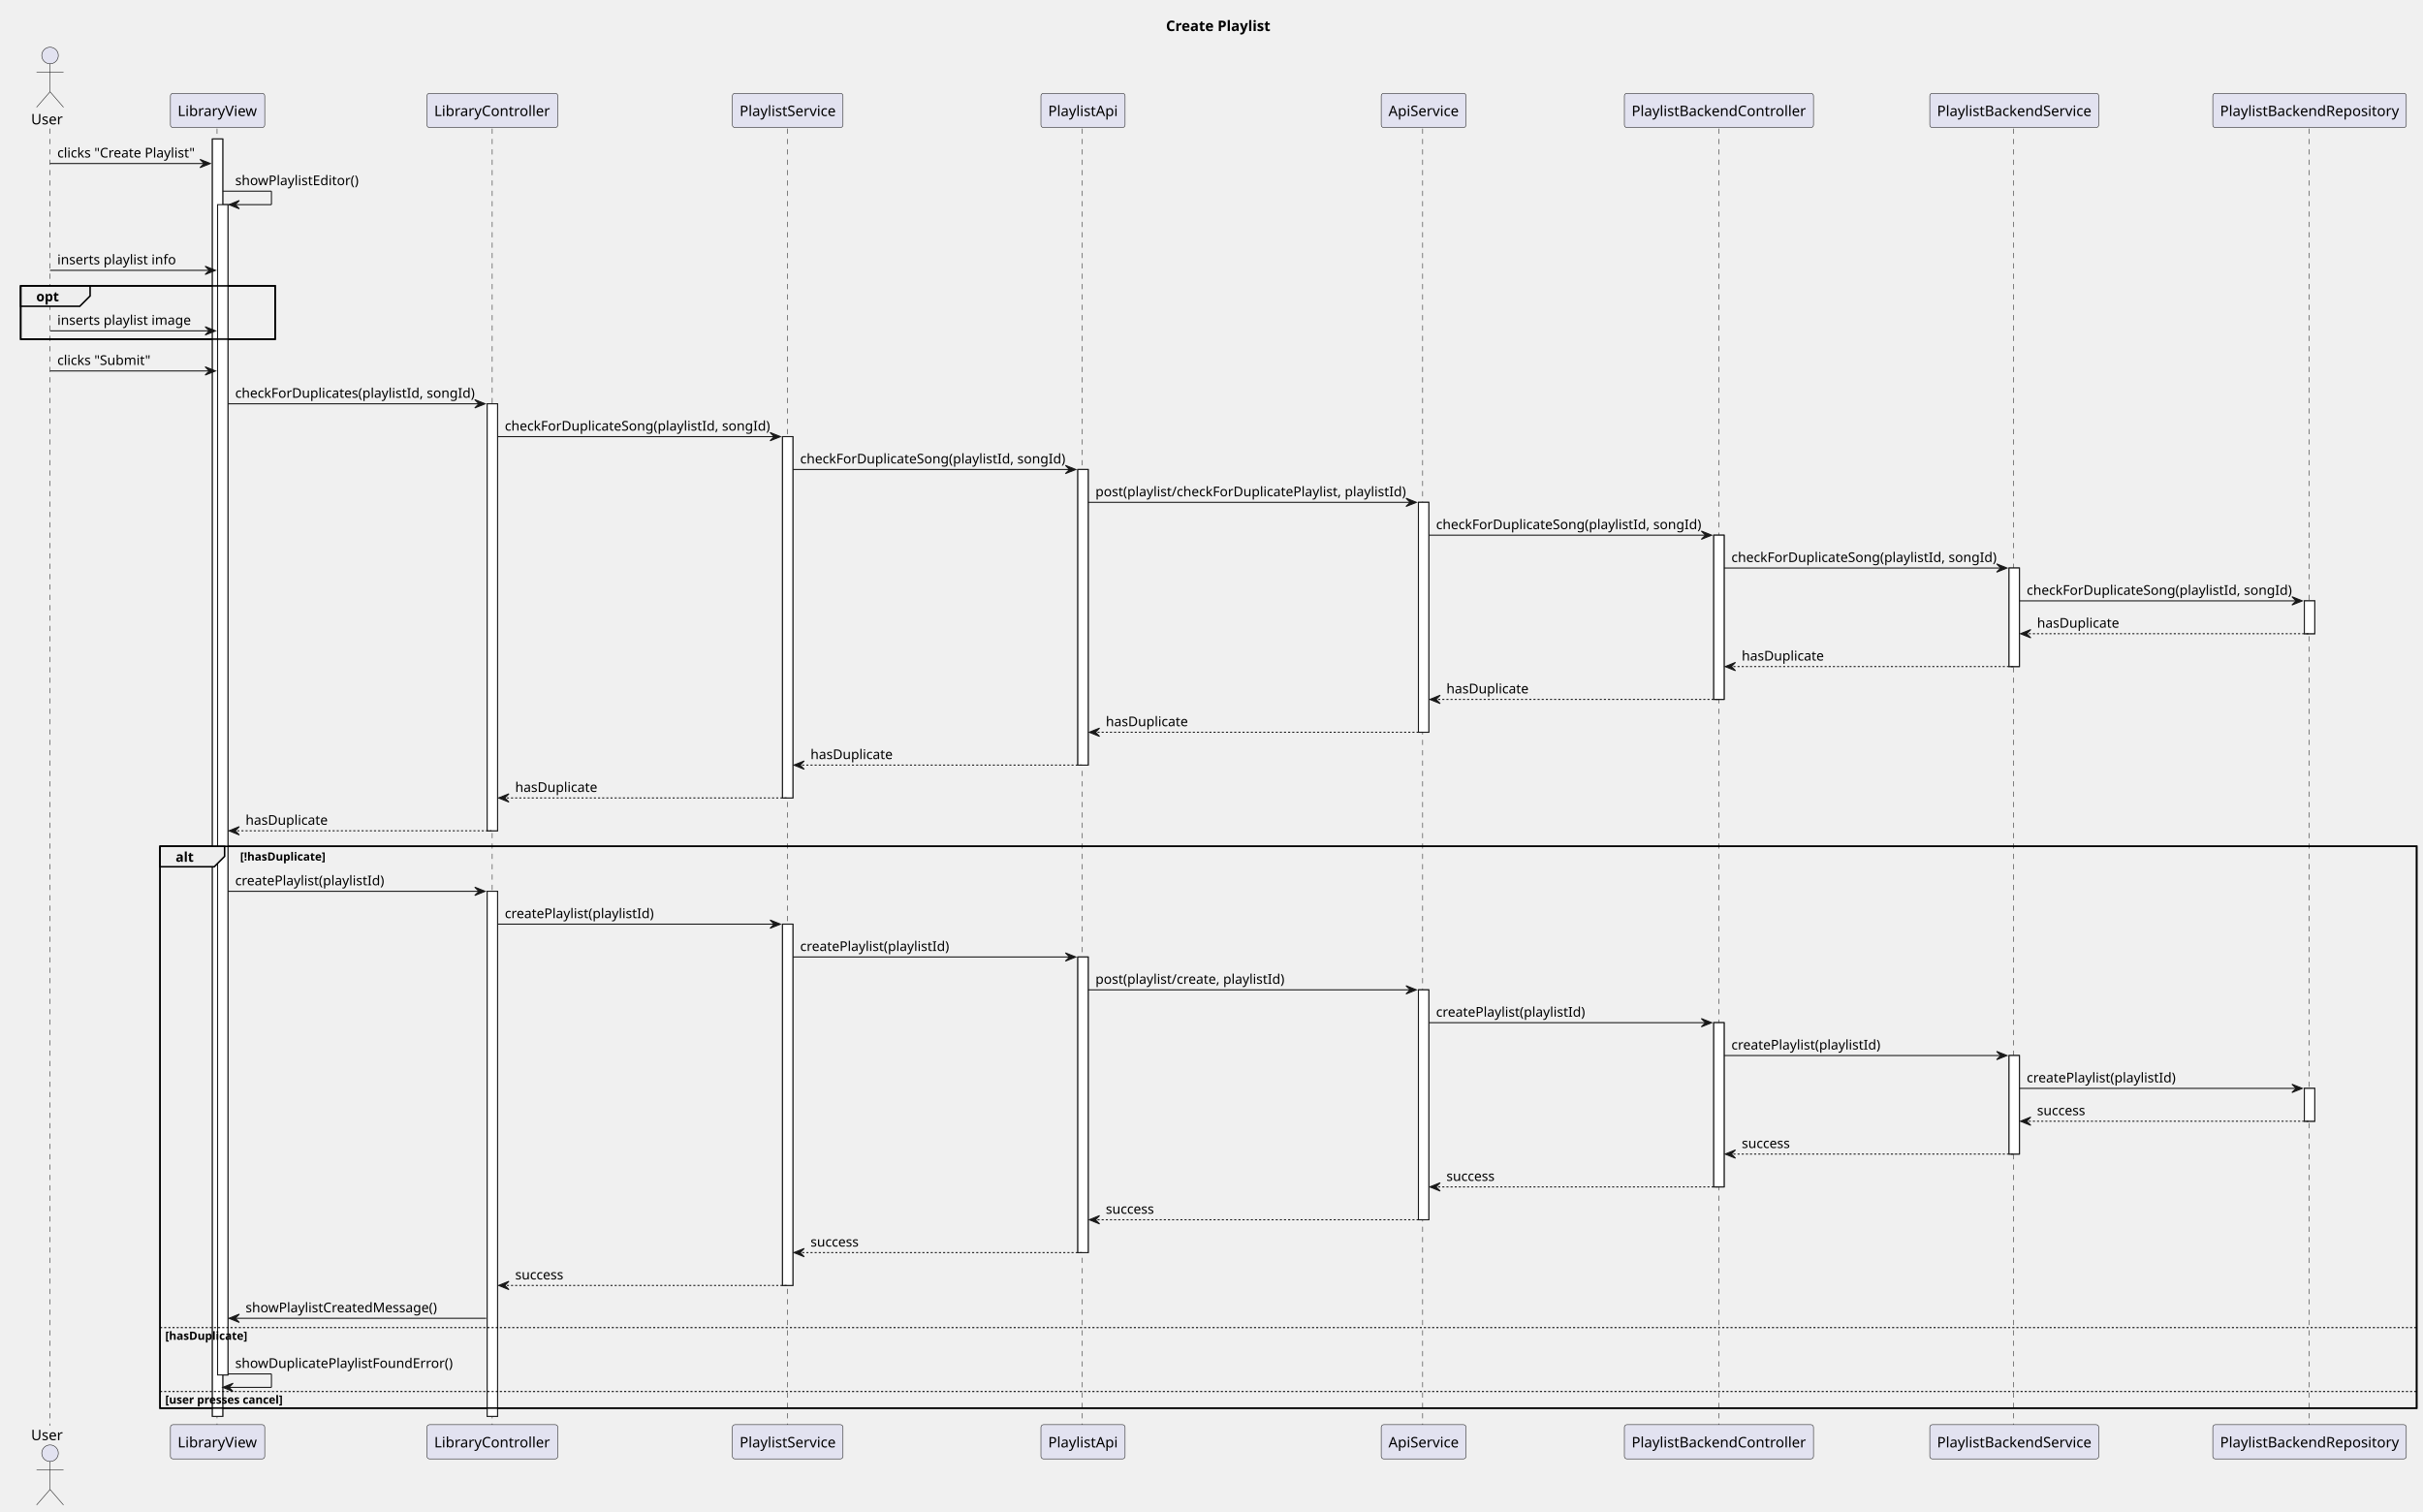
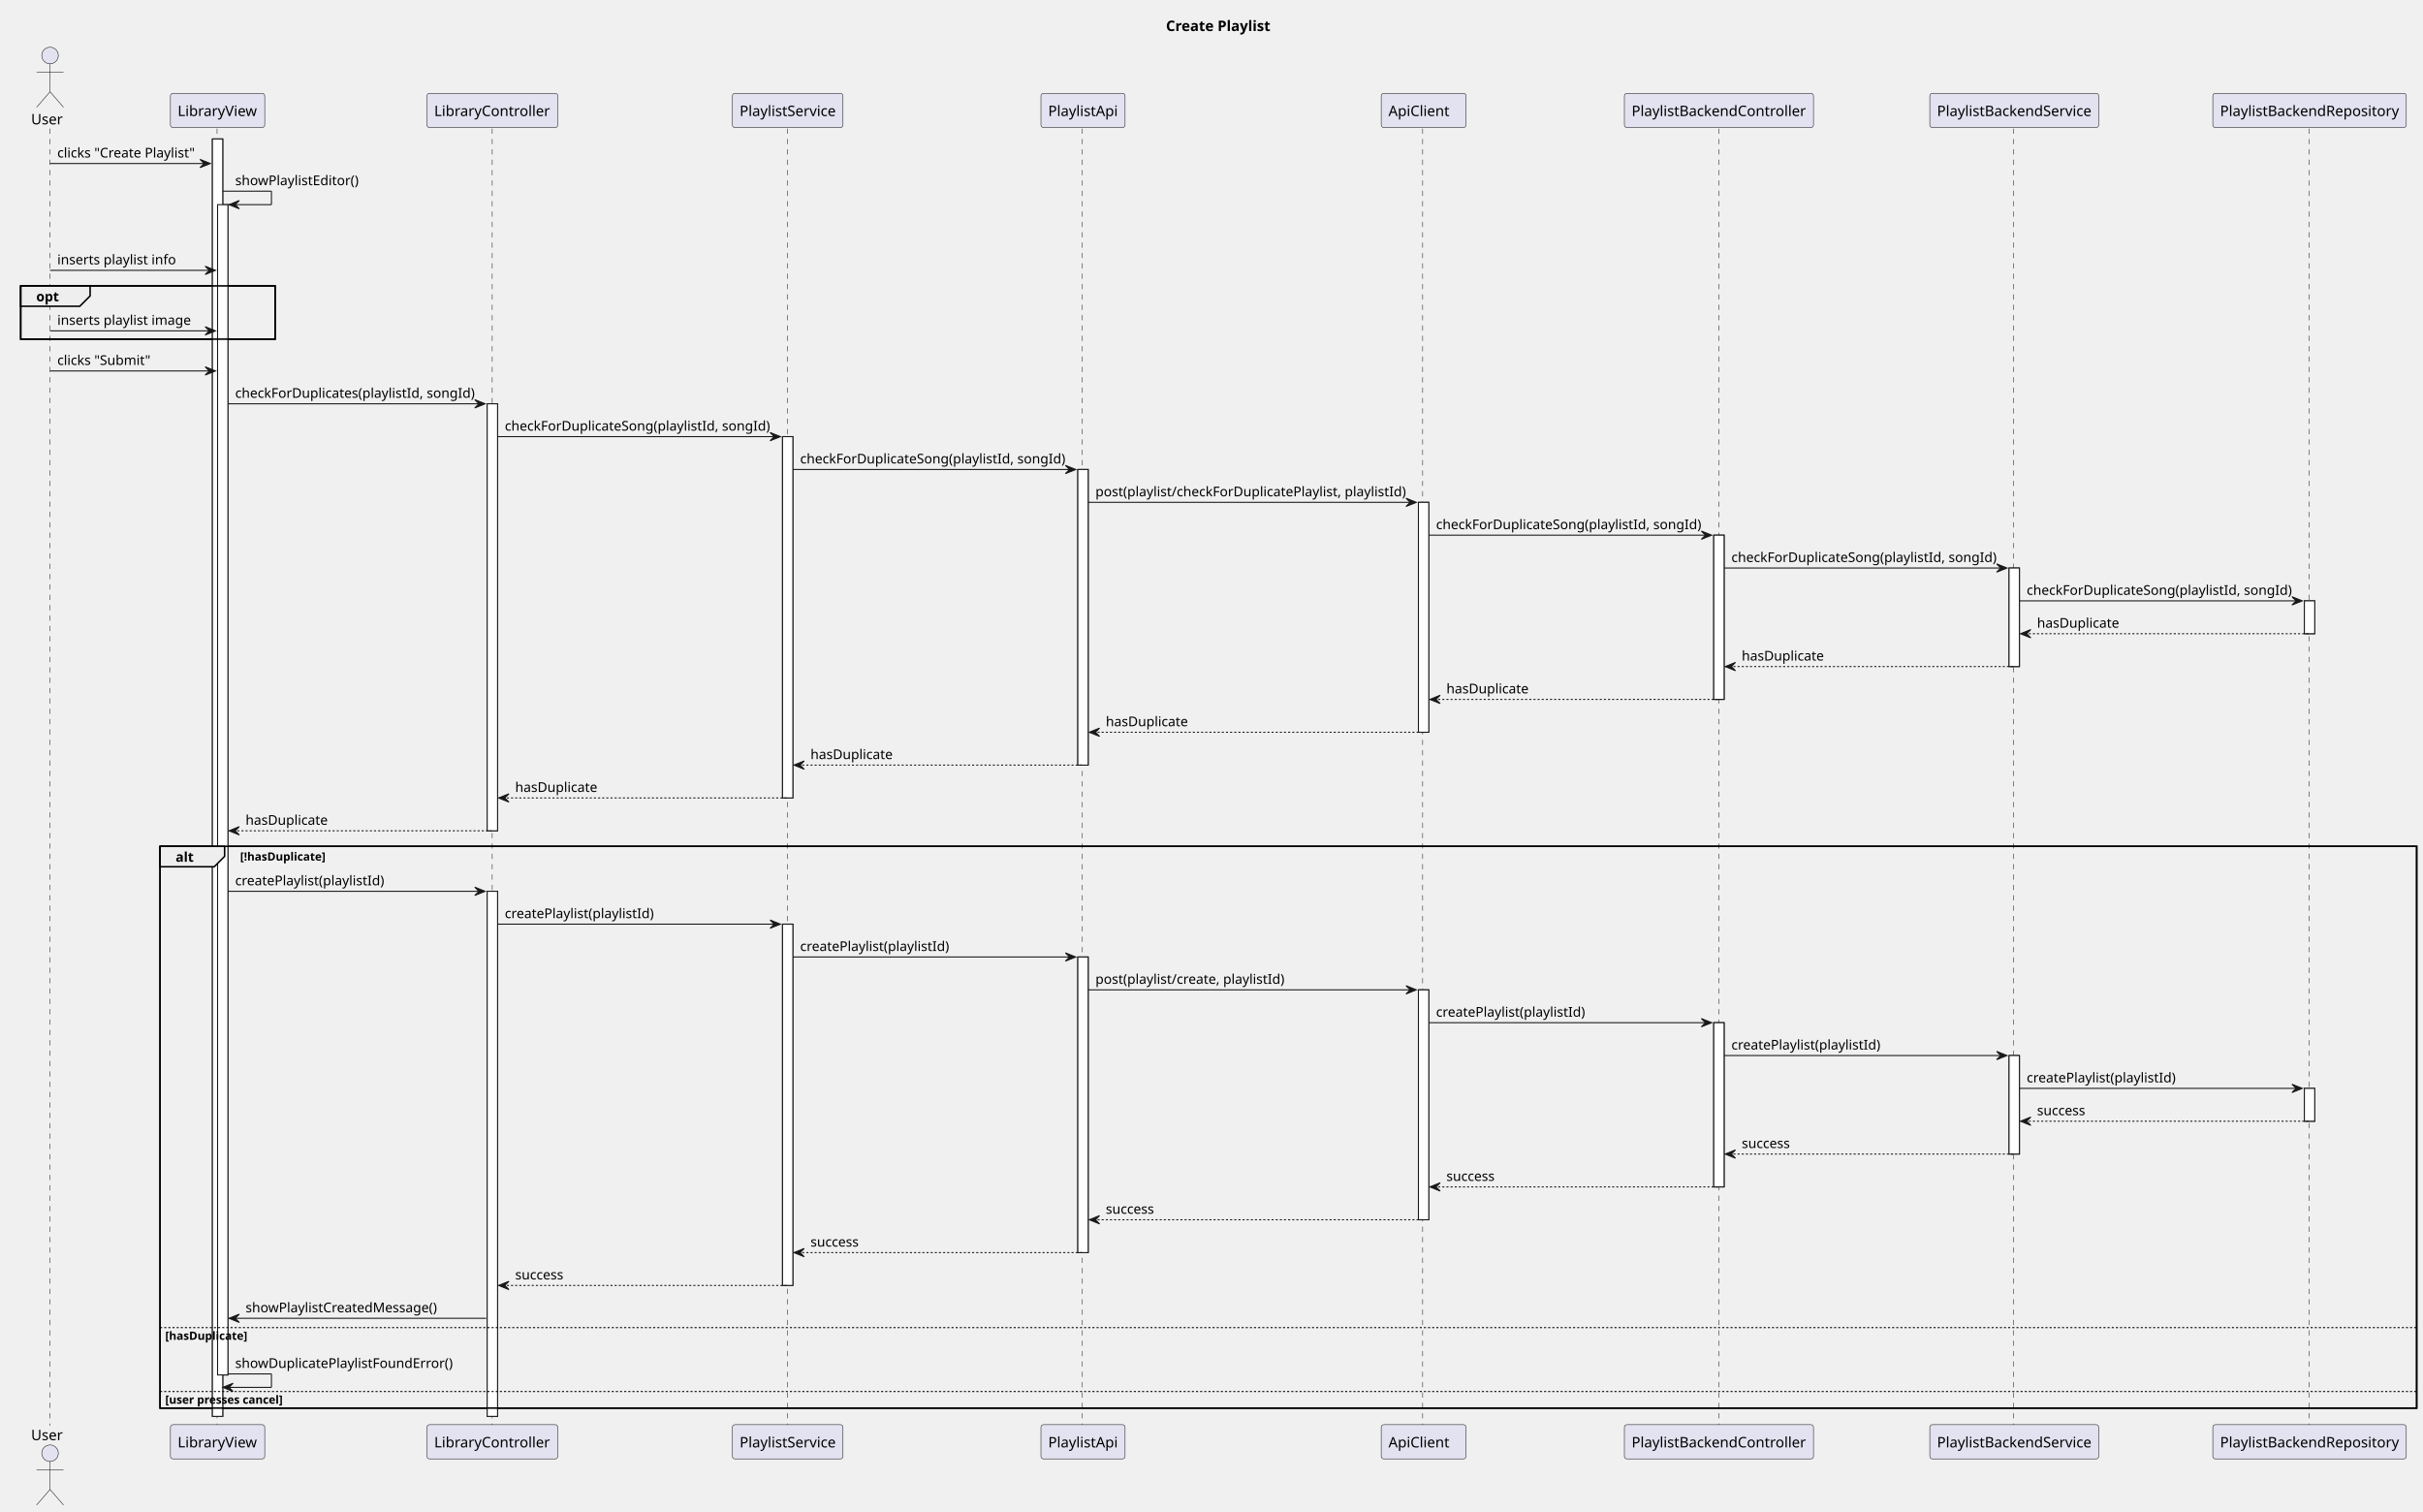
<svg xmlns="http://www.w3.org/2000/svg" contentStyleType="text/css" data-diagram-type="SEQUENCE" height="1459px" preserveAspectRatio="none" style="width:2339px;height:1459px;background:#FFFFFF;" version="1.1" viewBox="0 0 2339 1459" width="2339px" zoomAndPan="magnify">
  <defs />
  <g>
    <text fill="#000000" font-family="sans-serif" font-size="14" font-weight="bold" lengthAdjust="spacing" textLength="100.772" x="1125.561" y="29.966">Create Playlist</text>
    <g>
      <rect fill="#FFFFFF" height="1233.086" style="stroke:#181818;stroke-width:1;" width="10" x="205.039" y="134.136" />
    </g>
    <g>
      <rect fill="#FFFFFF" height="1129.693" style="stroke:#181818;stroke-width:1;" width="10" x="210.039" y="197.548" />
    </g>
    <g>
      <rect fill="#FFFFFF" height="412.178" style="stroke:#181818;stroke-width:1;" width="10" x="470.309" y="389.784" />
    </g>
    <g>
      <rect fill="#FFFFFF" height="506.848" style="stroke:#181818;stroke-width:1;" width="10" x="470.309" y="860.374" />
    </g>
    <g>
      <rect fill="#FFFFFF" height="348.766" style="stroke:#181818;stroke-width:1;" width="10" x="755.384" y="421.49" />
    </g>
    <g>
      <rect fill="#FFFFFF" height="348.766" style="stroke:#181818;stroke-width:1;" width="10" x="755.384" y="892.08" />
    </g>
    <g>
      <rect fill="#FFFFFF" height="285.354" style="stroke:#181818;stroke-width:1;" width="10" x="1040.458" y="453.196" />
    </g>
    <g>
      <rect fill="#FFFFFF" height="285.354" style="stroke:#181818;stroke-width:1;" width="10" x="1040.458" y="923.786" />
    </g>
    <g>
      <rect fill="#FFFFFF" height="221.942" style="stroke:#181818;stroke-width:1;" width="10" x="1369.264" y="484.902" />
    </g>
    <g>
      <rect fill="#FFFFFF" height="221.942" style="stroke:#181818;stroke-width:1;" width="10" x="1369.264" y="955.492" />
    </g>
    <g>
      <rect fill="#FFFFFF" height="158.53" style="stroke:#181818;stroke-width:1;" width="10" x="1654.338" y="516.608" />
    </g>
    <g>
      <rect fill="#FFFFFF" height="158.53" style="stroke:#181818;stroke-width:1;" width="10" x="1654.338" y="987.198" />
    </g>
    <g>
      <rect fill="#FFFFFF" height="95.118" style="stroke:#181818;stroke-width:1;" width="10" x="1939.412" y="548.314" />
    </g>
    <g>
      <rect fill="#FFFFFF" height="95.118" style="stroke:#181818;stroke-width:1;" width="10" x="1939.412" y="1018.904" />
    </g>
    <g>
      <rect fill="#FFFFFF" height="31.706" style="stroke:#181818;stroke-width:1;" width="10" x="2224.487" y="580.02" />
    </g>
    <g>
      <rect fill="#FFFFFF" height="31.706" style="stroke:#181818;stroke-width:1;" width="10" x="2224.487" y="1050.61" />
    </g>
    <rect fill="none" height="51.412" style="stroke:#000000;stroke-width:1.5;" width="245.553" x="20" y="275.96" />
    <rect fill="none" height="542.26" style="stroke:#000000;stroke-width:1.5;" width="2178.369" x="154.525" y="816.962" />
    <g class="participant-lifeline" data-entity-uid="part1" data-qualified-name="User" id="part1-lifeline">
      <g>
        <rect fill="#000000" fill-opacity="0" height="1252.086" width="8" x="44.309" y="124.136" />
        <line style="stroke:#181818;stroke-width:0.5;stroke-dasharray:5,5;" x1="48" x2="48" y1="124.136" y2="1376.222" />
      </g>
    </g>
    <g class="participant-lifeline" data-entity-uid="part2" data-qualified-name="LibraryView" id="part2-lifeline">
      <g>
        <rect fill="#000000" fill-opacity="0" height="1252.086" width="8" x="206.039" y="124.136" />
        <line style="stroke:#181818;stroke-width:0.5;stroke-dasharray:5,5;" x1="209.525" x2="209.525" y1="124.136" y2="1376.222" />
      </g>
    </g>
    <g class="participant-lifeline" data-entity-uid="part3" data-qualified-name="LibraryController" id="part3-lifeline">
      <g>
        <rect fill="#000000" fill-opacity="0" height="1252.086" width="8" x="471.309" y="124.136" />
        <line style="stroke:#181818;stroke-width:0.5;stroke-dasharray:5,5;" x1="475.163" x2="475.163" y1="124.136" y2="1376.222" />
      </g>
    </g>
    <g class="participant-lifeline" data-entity-uid="part4" data-qualified-name="PlaylistService" id="part4-lifeline">
      <g>
        <rect fill="#000000" fill-opacity="0" height="1252.086" width="8" x="756.384" y="124.136" />
        <line style="stroke:#181818;stroke-width:0.5;stroke-dasharray:5,5;" x1="760.002" x2="760.002" y1="124.136" y2="1376.222" />
      </g>
    </g>
    <g class="participant-lifeline" data-entity-uid="part5" data-qualified-name="PlaylistApi" id="part5-lifeline">
      <g>
        <rect fill="#000000" fill-opacity="0" height="1252.086" width="8" x="1041.458" y="124.136" />
        <line style="stroke:#181818;stroke-width:0.5;stroke-dasharray:5,5;" x1="1044.844" x2="1044.844" y1="124.136" y2="1376.222" />
      </g>
    </g>
-     <g class="participant-lifeline" data-entity-uid="part6" data-qualified-name="ApiService" id="part6-lifeline">
+     <g class="participant-lifeline" data-entity-uid="part6" data-qualified-name="ApiClient" id="part6-lifeline">
      <g>
        <rect fill="#000000" fill-opacity="0" height="1252.086" width="8" x="1370.264" y="124.136" />
        <line style="stroke:#181818;stroke-width:0.5;stroke-dasharray:5,5;" x1="1373.328" x2="1373.328" y1="124.136" y2="1376.222" />
      </g>
    </g>
    <g class="participant-lifeline" data-entity-uid="part7" data-qualified-name="PlaylistBackendController" id="part7-lifeline">
      <g>
        <rect fill="#000000" fill-opacity="0" height="1252.086" width="8" x="1655.338" y="124.136" />
        <line style="stroke:#181818;stroke-width:0.5;stroke-dasharray:5,5;" x1="1659.065" x2="1659.065" y1="124.136" y2="1376.222" />
      </g>
    </g>
    <g class="participant-lifeline" data-entity-uid="part8" data-qualified-name="PlaylistBackendService" id="part8-lifeline">
      <g>
        <rect fill="#000000" fill-opacity="0" height="1252.086" width="8" x="1940.412" y="124.136" />
        <line style="stroke:#181818;stroke-width:0.5;stroke-dasharray:5,5;" x1="1943.877" x2="1943.877" y1="124.136" y2="1376.222" />
      </g>
    </g>
    <g class="participant-lifeline" data-entity-uid="part9" data-qualified-name="PlaylistBackendRepository" id="part9-lifeline">
      <g>
        <rect fill="#000000" fill-opacity="0" height="1252.086" width="8" x="2225.487" y="124.136" />
        <line style="stroke:#181818;stroke-width:0.5;stroke-dasharray:5,5;" x1="2229.079" x2="2229.079" y1="124.136" y2="1376.222" />
      </g>
    </g>
    <g class="participant participant-head" data-entity-uid="part1" data-qualified-name="User" id="part1-head">
      <text fill="#000000" font-family="sans-serif" font-size="14" lengthAdjust="spacing" textLength="30.618" x="30" y="120.034">User</text>
      <ellipse cx="48.309" cy="53.568" fill="#E2E2F0" rx="8" ry="8" style="stroke:#181818;stroke-width:0.5;" />
      <path d="M48.309,61.568 L48.309,88.568 M35.309,69.568 L61.309,69.568 M48.309,88.568 L35.309,103.568 M48.309,88.568 L61.309,103.568" fill="none" style="stroke:#181818;stroke-width:0.5;" />
    </g>
    <g class="participant participant-tail" data-entity-uid="part1" data-qualified-name="User" id="part1-tail">
      <text fill="#000000" font-family="sans-serif" font-size="14" lengthAdjust="spacing" textLength="30.618" x="30" y="1390.188">User</text>
      <ellipse cx="48.309" cy="1402.79" fill="#E2E2F0" rx="8" ry="8" style="stroke:#181818;stroke-width:0.5;" />
      <path d="M48.309,1410.79 L48.309,1437.79 M35.309,1418.79 L61.309,1418.79 M48.309,1437.79 L35.309,1452.79 M48.309,1437.79 L61.309,1452.79" fill="none" style="stroke:#181818;stroke-width:0.5;" />
    </g>
    <g class="participant participant-head" data-entity-uid="part2" data-qualified-name="LibraryView" id="part2-head">
      <rect fill="#E2E2F0" height="33.068" rx="2.5" ry="2.5" style="stroke:#181818;stroke-width:0.5;" width="91.028" x="164.525" y="90.068" />
      <text fill="#000000" font-family="sans-serif" font-size="14" lengthAdjust="spacing" textLength="77.028" x="171.525" y="112.034">LibraryView</text>
    </g>
    <g class="participant participant-tail" data-entity-uid="part2" data-qualified-name="LibraryView" id="part2-tail">
      <rect fill="#E2E2F0" height="33.068" rx="2.5" ry="2.5" style="stroke:#181818;stroke-width:0.5;" width="91.028" x="164.525" y="1375.222" />
      <text fill="#000000" font-family="sans-serif" font-size="14" lengthAdjust="spacing" textLength="77.028" x="171.525" y="1397.188">LibraryView</text>
    </g>
    <g class="participant participant-head" data-entity-uid="part3" data-qualified-name="LibraryController" id="part3-head">
      <rect fill="#E2E2F0" height="33.068" rx="2.5" ry="2.5" style="stroke:#181818;stroke-width:0.5;" width="126.294" x="412.163" y="90.068" />
      <text fill="#000000" font-family="sans-serif" font-size="14" lengthAdjust="spacing" textLength="112.294" x="419.163" y="112.034">LibraryController</text>
    </g>
    <g class="participant participant-tail" data-entity-uid="part3" data-qualified-name="LibraryController" id="part3-tail">
      <rect fill="#E2E2F0" height="33.068" rx="2.5" ry="2.5" style="stroke:#181818;stroke-width:0.5;" width="126.294" x="412.163" y="1375.222" />
      <text fill="#000000" font-family="sans-serif" font-size="14" lengthAdjust="spacing" textLength="112.294" x="419.163" y="1397.188">LibraryController</text>
    </g>
    <g class="participant participant-head" data-entity-uid="part4" data-qualified-name="PlaylistService" id="part4-head">
      <rect fill="#E2E2F0" height="33.068" rx="2.5" ry="2.5" style="stroke:#181818;stroke-width:0.5;" width="106.764" x="707.002" y="90.068" />
      <text fill="#000000" font-family="sans-serif" font-size="14" lengthAdjust="spacing" textLength="92.764" x="714.002" y="112.034">PlaylistService</text>
    </g>
    <g class="participant participant-tail" data-entity-uid="part4" data-qualified-name="PlaylistService" id="part4-tail">
      <rect fill="#E2E2F0" height="33.068" rx="2.5" ry="2.5" style="stroke:#181818;stroke-width:0.5;" width="106.764" x="707.002" y="1375.222" />
      <text fill="#000000" font-family="sans-serif" font-size="14" lengthAdjust="spacing" textLength="92.764" x="714.002" y="1397.188">PlaylistService</text>
    </g>
    <g class="participant participant-head" data-entity-uid="part5" data-qualified-name="PlaylistApi" id="part5-head">
      <rect fill="#E2E2F0" height="33.068" rx="2.5" ry="2.5" style="stroke:#181818;stroke-width:0.5;" width="81.228" x="1004.844" y="90.068" />
      <text fill="#000000" font-family="sans-serif" font-size="14" lengthAdjust="spacing" textLength="67.228" x="1011.844" y="112.034">PlaylistApi</text>
    </g>
    <g class="participant participant-tail" data-entity-uid="part5" data-qualified-name="PlaylistApi" id="part5-tail">
      <rect fill="#E2E2F0" height="33.068" rx="2.5" ry="2.5" style="stroke:#181818;stroke-width:0.5;" width="81.228" x="1004.844" y="1375.222" />
      <text fill="#000000" font-family="sans-serif" font-size="14" lengthAdjust="spacing" textLength="67.228" x="1011.844" y="1397.188">PlaylistApi</text>
    </g>
-     <g class="participant participant-head" data-entity-uid="part6" data-qualified-name="ApiService" id="part6-head">
+     <g class="participant participant-head" data-entity-uid="part6" data-qualified-name="ApiClient" id="part6-head">
      <rect fill="#E2E2F0" height="33.068" rx="2.5" ry="2.5" style="stroke:#181818;stroke-width:0.5;" width="81.872" x="1333.328" y="90.068" />
-       <text fill="#000000" font-family="sans-serif" font-size="14" lengthAdjust="spacing" textLength="67.872" x="1340.328" y="112.034">ApiService</text>
-     </g>
-     <g class="participant participant-tail" data-entity-uid="part6" data-qualified-name="ApiService" id="part6-tail">
+       <text fill="#000000" font-family="sans-serif" font-size="14" lengthAdjust="spacing" textLength="67.872" x="1340.328" y="112.034">ApiClient</text>
+     </g>
+     <g class="participant participant-tail" data-entity-uid="part6" data-qualified-name="ApiClient" id="part6-tail">
      <rect fill="#E2E2F0" height="33.068" rx="2.5" ry="2.5" style="stroke:#181818;stroke-width:0.5;" width="81.872" x="1333.328" y="1375.222" />
-       <text fill="#000000" font-family="sans-serif" font-size="14" lengthAdjust="spacing" textLength="67.872" x="1340.328" y="1397.188">ApiService</text>
+       <text fill="#000000" font-family="sans-serif" font-size="14" lengthAdjust="spacing" textLength="67.872" x="1340.328" y="1397.188">ApiClient</text>
    </g>
    <g class="participant participant-head" data-entity-uid="part7" data-qualified-name="PlaylistBackendController" id="part7-head">
      <rect fill="#E2E2F0" height="33.068" rx="2.5" ry="2.5" style="stroke:#181818;stroke-width:0.5;" width="182.545" x="1568.065" y="90.068" />
      <text fill="#000000" font-family="sans-serif" font-size="14" lengthAdjust="spacing" textLength="168.545" x="1575.065" y="112.034">PlaylistBackendController</text>
    </g>
    <g class="participant participant-tail" data-entity-uid="part7" data-qualified-name="PlaylistBackendController" id="part7-tail">
      <rect fill="#E2E2F0" height="33.068" rx="2.5" ry="2.5" style="stroke:#181818;stroke-width:0.5;" width="182.545" x="1568.065" y="1375.222" />
      <text fill="#000000" font-family="sans-serif" font-size="14" lengthAdjust="spacing" textLength="168.545" x="1575.065" y="1397.188">PlaylistBackendController</text>
    </g>
    <g class="participant participant-head" data-entity-uid="part8" data-qualified-name="PlaylistBackendService" id="part8-head">
      <rect fill="#E2E2F0" height="33.068" rx="2.5" ry="2.5" style="stroke:#181818;stroke-width:0.5;" width="163.071" x="1862.877" y="90.068" />
      <text fill="#000000" font-family="sans-serif" font-size="14" lengthAdjust="spacing" textLength="149.071" x="1869.877" y="112.034">PlaylistBackendService</text>
    </g>
    <g class="participant participant-tail" data-entity-uid="part8" data-qualified-name="PlaylistBackendService" id="part8-tail">
      <rect fill="#E2E2F0" height="33.068" rx="2.5" ry="2.5" style="stroke:#181818;stroke-width:0.5;" width="163.071" x="1862.877" y="1375.222" />
      <text fill="#000000" font-family="sans-serif" font-size="14" lengthAdjust="spacing" textLength="149.071" x="1869.877" y="1397.188">PlaylistBackendService</text>
    </g>
    <g class="participant participant-head" data-entity-uid="part9" data-qualified-name="PlaylistBackendRepository" id="part9-head">
      <rect fill="#E2E2F0" height="33.068" rx="2.5" ry="2.5" style="stroke:#181818;stroke-width:0.5;" width="186.815" x="2136.079" y="90.068" />
      <text fill="#000000" font-family="sans-serif" font-size="14" lengthAdjust="spacing" textLength="172.815" x="2143.079" y="112.034">PlaylistBackendRepository</text>
    </g>
    <g class="participant participant-tail" data-entity-uid="part9" data-qualified-name="PlaylistBackendRepository" id="part9-tail">
      <rect fill="#E2E2F0" height="33.068" rx="2.5" ry="2.5" style="stroke:#181818;stroke-width:0.5;" width="186.815" x="2136.079" y="1375.222" />
      <text fill="#000000" font-family="sans-serif" font-size="14" lengthAdjust="spacing" textLength="172.815" x="2143.079" y="1397.188">PlaylistBackendRepository</text>
    </g>
    <g>
      <rect fill="#FFFFFF" height="1233.086" style="stroke:#181818;stroke-width:1;" width="10" x="205.039" y="134.136" />
    </g>
    <g>
      <rect fill="#FFFFFF" height="1129.693" style="stroke:#181818;stroke-width:1;" width="10" x="210.039" y="197.548" />
    </g>
    <g>
      <rect fill="#FFFFFF" height="412.178" style="stroke:#181818;stroke-width:1;" width="10" x="470.309" y="389.784" />
    </g>
    <g>
      <rect fill="#FFFFFF" height="506.848" style="stroke:#181818;stroke-width:1;" width="10" x="470.309" y="860.374" />
    </g>
    <g>
      <rect fill="#FFFFFF" height="348.766" style="stroke:#181818;stroke-width:1;" width="10" x="755.384" y="421.49" />
    </g>
    <g>
      <rect fill="#FFFFFF" height="348.766" style="stroke:#181818;stroke-width:1;" width="10" x="755.384" y="892.08" />
    </g>
    <g>
      <rect fill="#FFFFFF" height="285.354" style="stroke:#181818;stroke-width:1;" width="10" x="1040.458" y="453.196" />
    </g>
    <g>
      <rect fill="#FFFFFF" height="285.354" style="stroke:#181818;stroke-width:1;" width="10" x="1040.458" y="923.786" />
    </g>
    <g>
      <rect fill="#FFFFFF" height="221.942" style="stroke:#181818;stroke-width:1;" width="10" x="1369.264" y="484.902" />
    </g>
    <g>
      <rect fill="#FFFFFF" height="221.942" style="stroke:#181818;stroke-width:1;" width="10" x="1369.264" y="955.492" />
    </g>
    <g>
      <rect fill="#FFFFFF" height="158.53" style="stroke:#181818;stroke-width:1;" width="10" x="1654.338" y="516.608" />
    </g>
    <g>
      <rect fill="#FFFFFF" height="158.53" style="stroke:#181818;stroke-width:1;" width="10" x="1654.338" y="987.198" />
    </g>
    <g>
      <rect fill="#FFFFFF" height="95.118" style="stroke:#181818;stroke-width:1;" width="10" x="1939.412" y="548.314" />
    </g>
    <g>
      <rect fill="#FFFFFF" height="95.118" style="stroke:#181818;stroke-width:1;" width="10" x="1939.412" y="1018.904" />
    </g>
    <g>
      <rect fill="#FFFFFF" height="31.706" style="stroke:#181818;stroke-width:1;" width="10" x="2224.487" y="580.02" />
    </g>
    <g>
      <rect fill="#FFFFFF" height="31.706" style="stroke:#181818;stroke-width:1;" width="10" x="2224.487" y="1050.61" />
    </g>
    <g class="message" data-entity-1="part1" data-entity-2="part2" id="msg1">
      <polygon fill="#181818" points="193.039,153.842,203.039,157.842,193.039,161.842,197.039,157.842" style="stroke:#181818;stroke-width:1;" />
      <line style="stroke:#181818;stroke-width:1;" x1="48.309" x2="199.039" y1="157.842" y2="157.842" />
      <text fill="#000000" font-family="sans-serif" font-size="13" lengthAdjust="spacing" textLength="132.73" x="55.309" y="152.033">clicks "Create Playlist"</text>
    </g>
    <g class="message" data-entity-1="part2" data-entity-2="part2" id="msg2">
      <line style="stroke:#181818;stroke-width:1;" x1="215.039" x2="262.039" y1="184.548" y2="184.548" />
      <line style="stroke:#181818;stroke-width:1;" x1="262.039" x2="262.039" y1="184.548" y2="197.548" />
      <line style="stroke:#181818;stroke-width:1;" x1="221.039" x2="262.039" y1="197.548" y2="197.548" />
      <polygon fill="#181818" points="231.039,193.548,221.039,197.548,231.039,201.548,227.039,197.548" style="stroke:#181818;stroke-width:1;" />
      <text fill="#000000" font-family="sans-serif" font-size="13" lengthAdjust="spacing" textLength="119.418" x="227.039" y="178.739">showPlaylistEditor()</text>
    </g>
    <g class="message" data-entity-1="part1" data-entity-2="part2" id="msg3">
      <polygon fill="#181818" points="198.039,256.96,208.039,260.96,198.039,264.96,202.039,260.96" style="stroke:#181818;stroke-width:1;" />
      <line style="stroke:#181818;stroke-width:1;" x1="48.309" x2="204.039" y1="260.96" y2="260.96" />
      <text fill="#000000" font-family="sans-serif" font-size="13" lengthAdjust="spacing" textLength="114.621" x="55.309" y="255.151">inserts playlist info</text>
    </g>
    <path d="M20,275.96 L86.983,275.96 L86.983,285.666 L76.983,295.666 L20,295.666 L20,275.96" fill="#EEEEEE" style="stroke:#000000;stroke-width:1.5;" />
    <rect fill="none" height="51.412" style="stroke:#000000;stroke-width:1.5;" width="245.553" x="20" y="275.96" />
    <text fill="#000000" font-family="sans-serif" font-size="13" font-weight="bold" lengthAdjust="spacing" textLength="21.983" x="35" y="290.857">opt</text>
    <g class="message" data-entity-1="part1" data-entity-2="part2" id="msg4">
      <polygon fill="#181818" points="198.039,315.372,208.039,319.372,198.039,323.372,202.039,319.372" style="stroke:#181818;stroke-width:1;" />
      <line style="stroke:#181818;stroke-width:1;" x1="48.309" x2="204.039" y1="319.372" y2="319.372" />
      <text fill="#000000" font-family="sans-serif" font-size="13" lengthAdjust="spacing" textLength="129.025" x="55.309" y="313.563">inserts playlist image</text>
    </g>
    <g class="message" data-entity-1="part1" data-entity-2="part2" id="msg5">
      <polygon fill="#181818" points="198.039,354.078,208.039,358.078,198.039,362.078,202.039,358.078" style="stroke:#181818;stroke-width:1;" />
      <line style="stroke:#181818;stroke-width:1;" x1="48.309" x2="204.039" y1="358.078" y2="358.078" />
      <text fill="#000000" font-family="sans-serif" font-size="13" lengthAdjust="spacing" textLength="89.713" x="55.309" y="352.269">clicks "Submit"</text>
    </g>
    <g class="message" data-entity-1="part2" data-entity-2="part3" id="msg6">
      <polygon fill="#181818" points="458.309,385.784,468.309,389.784,458.309,393.784,462.309,389.784" style="stroke:#181818;stroke-width:1;" />
      <line style="stroke:#181818;stroke-width:1;" x1="220.039" x2="464.309" y1="389.784" y2="389.784" />
      <text fill="#000000" font-family="sans-serif" font-size="13" lengthAdjust="spacing" textLength="231.27" x="227.039" y="383.975">checkForDuplicates(playlistId, songId)</text>
    </g>
    <g class="message" data-entity-1="part3" data-entity-2="part4" id="msg7">
      <polygon fill="#181818" points="743.384,417.49,753.384,421.49,743.384,425.49,747.384,421.49" style="stroke:#181818;stroke-width:1;" />
      <line style="stroke:#181818;stroke-width:1;" x1="480.309" x2="749.384" y1="421.49" y2="421.49" />
      <text fill="#000000" font-family="sans-serif" font-size="13" lengthAdjust="spacing" textLength="256.074" x="487.309" y="415.681">checkForDuplicateSong(playlistId, songId)</text>
    </g>
    <g class="message" data-entity-1="part4" data-entity-2="part5" id="msg8">
      <polygon fill="#181818" points="1028.458,449.196,1038.458,453.196,1028.458,457.196,1032.458,453.196" style="stroke:#181818;stroke-width:1;" />
      <line style="stroke:#181818;stroke-width:1;" x1="765.384" x2="1034.458" y1="453.196" y2="453.196" />
      <text fill="#000000" font-family="sans-serif" font-size="13" lengthAdjust="spacing" textLength="256.074" x="772.384" y="447.387">checkForDuplicateSong(playlistId, songId)</text>
    </g>
    <g class="message" data-entity-1="part5" data-entity-2="part6" id="msg9">
      <polygon fill="#181818" points="1357.264,480.902,1367.264,484.902,1357.264,488.902,1361.264,484.902" style="stroke:#181818;stroke-width:1;" />
      <line style="stroke:#181818;stroke-width:1;" x1="1050.458" x2="1363.264" y1="484.902" y2="484.902" />
      <text fill="#000000" font-family="sans-serif" font-size="13" lengthAdjust="spacing" textLength="299.806" x="1057.458" y="479.093">post(playlist/checkForDuplicatePlaylist, playlistId)</text>
    </g>
    <g class="message" data-entity-1="part6" data-entity-2="part7" id="msg10">
      <polygon fill="#181818" points="1642.338,512.608,1652.338,516.608,1642.338,520.608,1646.338,516.608" style="stroke:#181818;stroke-width:1;" />
      <line style="stroke:#181818;stroke-width:1;" x1="1379.264" x2="1648.338" y1="516.608" y2="516.608" />
      <text fill="#000000" font-family="sans-serif" font-size="13" lengthAdjust="spacing" textLength="256.074" x="1386.264" y="510.799">checkForDuplicateSong(playlistId, songId)</text>
    </g>
    <g class="message" data-entity-1="part7" data-entity-2="part8" id="msg11">
      <polygon fill="#181818" points="1927.412,544.314,1937.412,548.314,1927.412,552.314,1931.412,548.314" style="stroke:#181818;stroke-width:1;" />
      <line style="stroke:#181818;stroke-width:1;" x1="1664.338" x2="1933.412" y1="548.314" y2="548.314" />
      <text fill="#000000" font-family="sans-serif" font-size="13" lengthAdjust="spacing" textLength="256.074" x="1671.338" y="542.505">checkForDuplicateSong(playlistId, songId)</text>
    </g>
    <g class="message" data-entity-1="part8" data-entity-2="part9" id="msg12">
      <polygon fill="#181818" points="2212.487,576.02,2222.487,580.02,2212.487,584.02,2216.487,580.02" style="stroke:#181818;stroke-width:1;" />
      <line style="stroke:#181818;stroke-width:1;" x1="1949.412" x2="2218.487" y1="580.02" y2="580.02" />
      <text fill="#000000" font-family="sans-serif" font-size="13" lengthAdjust="spacing" textLength="256.074" x="1956.412" y="574.211">checkForDuplicateSong(playlistId, songId)</text>
    </g>
    <g class="message" data-entity-1="part9" data-entity-2="part8" id="msg13">
      <polygon fill="#181818" points="1960.412,607.726,1950.412,611.726,1960.412,615.726,1956.412,611.726" style="stroke:#181818;stroke-width:1;" />
      <line style="stroke:#181818;stroke-width:1;stroke-dasharray:2,2;" x1="1954.412" x2="2228.487" y1="611.726" y2="611.726" />
      <text fill="#000000" font-family="sans-serif" font-size="13" lengthAdjust="spacing" textLength="79.339" x="1966.412" y="605.917">hasDuplicate</text>
    </g>
    <g class="message" data-entity-1="part8" data-entity-2="part7" id="msg14">
      <polygon fill="#181818" points="1675.338,639.432,1665.338,643.432,1675.338,647.432,1671.338,643.432" style="stroke:#181818;stroke-width:1;" />
      <line style="stroke:#181818;stroke-width:1;stroke-dasharray:2,2;" x1="1669.338" x2="1943.412" y1="643.432" y2="643.432" />
      <text fill="#000000" font-family="sans-serif" font-size="13" lengthAdjust="spacing" textLength="79.339" x="1681.338" y="637.623">hasDuplicate</text>
    </g>
    <g class="message" data-entity-1="part7" data-entity-2="part6" id="msg15">
      <polygon fill="#181818" points="1390.264,671.138,1380.264,675.138,1390.264,679.138,1386.264,675.138" style="stroke:#181818;stroke-width:1;" />
      <line style="stroke:#181818;stroke-width:1;stroke-dasharray:2,2;" x1="1384.264" x2="1658.338" y1="675.138" y2="675.138" />
      <text fill="#000000" font-family="sans-serif" font-size="13" lengthAdjust="spacing" textLength="79.339" x="1396.264" y="669.329">hasDuplicate</text>
    </g>
    <g class="message" data-entity-1="part6" data-entity-2="part5" id="msg16">
      <polygon fill="#181818" points="1061.458,702.844,1051.458,706.844,1061.458,710.844,1057.458,706.844" style="stroke:#181818;stroke-width:1;" />
      <line style="stroke:#181818;stroke-width:1;stroke-dasharray:2,2;" x1="1055.458" x2="1373.264" y1="706.844" y2="706.844" />
      <text fill="#000000" font-family="sans-serif" font-size="13" lengthAdjust="spacing" textLength="79.339" x="1067.458" y="701.035">hasDuplicate</text>
    </g>
    <g class="message" data-entity-1="part5" data-entity-2="part4" id="msg17">
      <polygon fill="#181818" points="776.384,734.55,766.384,738.55,776.384,742.55,772.384,738.55" style="stroke:#181818;stroke-width:1;" />
      <line style="stroke:#181818;stroke-width:1;stroke-dasharray:2,2;" x1="770.384" x2="1044.458" y1="738.55" y2="738.55" />
      <text fill="#000000" font-family="sans-serif" font-size="13" lengthAdjust="spacing" textLength="79.339" x="782.384" y="732.741">hasDuplicate</text>
    </g>
    <g class="message" data-entity-1="part4" data-entity-2="part3" id="msg18">
      <polygon fill="#181818" points="491.309,766.256,481.309,770.256,491.309,774.256,487.309,770.256" style="stroke:#181818;stroke-width:1;" />
      <line style="stroke:#181818;stroke-width:1;stroke-dasharray:2,2;" x1="485.309" x2="759.384" y1="770.256" y2="770.256" />
      <text fill="#000000" font-family="sans-serif" font-size="13" lengthAdjust="spacing" textLength="79.339" x="497.309" y="764.447">hasDuplicate</text>
    </g>
    <g class="message" data-entity-1="part3" data-entity-2="part2" id="msg19">
      <polygon fill="#181818" points="231.039,797.962,221.039,801.962,231.039,805.962,227.039,801.962" style="stroke:#181818;stroke-width:1;" />
      <line style="stroke:#181818;stroke-width:1;stroke-dasharray:2,2;" x1="225.039" x2="474.309" y1="801.962" y2="801.962" />
      <text fill="#000000" font-family="sans-serif" font-size="13" lengthAdjust="spacing" textLength="79.339" x="237.039" y="796.153">hasDuplicate</text>
    </g>
    <path d="M154.525,816.962 L216.828,816.962 L216.828,826.668 L206.828,836.668 L154.525,836.668 L154.525,816.962" fill="#EEEEEE" style="stroke:#000000;stroke-width:1.5;" />
    <rect fill="none" height="542.26" style="stroke:#000000;stroke-width:1.5;" width="2178.369" x="154.525" y="816.962" />
    <text fill="#000000" font-family="sans-serif" font-size="13" font-weight="bold" lengthAdjust="spacing" textLength="17.303" x="169.525" y="831.859">alt</text>
    <text fill="#000000" font-family="sans-serif" font-size="11" font-weight="bold" lengthAdjust="spacing" textLength="81.971" x="231.828" y="830.721">[!hasDuplicate]</text>
    <g class="message" data-entity-1="part2" data-entity-2="part3" id="msg20">
      <polygon fill="#181818" points="458.309,856.374,468.309,860.374,458.309,864.374,462.309,860.374" style="stroke:#181818;stroke-width:1;" />
      <line style="stroke:#181818;stroke-width:1;" x1="220.039" x2="464.309" y1="860.374" y2="860.374" />
      <text fill="#000000" font-family="sans-serif" font-size="13" lengthAdjust="spacing" textLength="144.131" x="227.039" y="854.565">createPlaylist(playlistId)</text>
    </g>
    <g class="message" data-entity-1="part3" data-entity-2="part4" id="msg21">
      <polygon fill="#181818" points="743.384,888.08,753.384,892.08,743.384,896.08,747.384,892.08" style="stroke:#181818;stroke-width:1;" />
      <line style="stroke:#181818;stroke-width:1;" x1="480.309" x2="749.384" y1="892.08" y2="892.08" />
      <text fill="#000000" font-family="sans-serif" font-size="13" lengthAdjust="spacing" textLength="144.131" x="487.309" y="886.271">createPlaylist(playlistId)</text>
    </g>
    <g class="message" data-entity-1="part4" data-entity-2="part5" id="msg22">
      <polygon fill="#181818" points="1028.458,919.786,1038.458,923.786,1028.458,927.786,1032.458,923.786" style="stroke:#181818;stroke-width:1;" />
      <line style="stroke:#181818;stroke-width:1;" x1="765.384" x2="1034.458" y1="923.786" y2="923.786" />
      <text fill="#000000" font-family="sans-serif" font-size="13" lengthAdjust="spacing" textLength="144.131" x="772.384" y="917.977">createPlaylist(playlistId)</text>
    </g>
    <g class="message" data-entity-1="part5" data-entity-2="part6" id="msg23">
      <polygon fill="#181818" points="1357.264,951.492,1367.264,955.492,1357.264,959.492,1361.264,955.492" style="stroke:#181818;stroke-width:1;" />
      <line style="stroke:#181818;stroke-width:1;" x1="1050.458" x2="1363.264" y1="955.492" y2="955.492" />
      <text fill="#000000" font-family="sans-serif" font-size="13" lengthAdjust="spacing" textLength="182.741" x="1057.458" y="949.683">post(playlist/create, playlistId)</text>
    </g>
    <g class="message" data-entity-1="part6" data-entity-2="part7" id="msg24">
      <polygon fill="#181818" points="1642.338,983.198,1652.338,987.198,1642.338,991.198,1646.338,987.198" style="stroke:#181818;stroke-width:1;" />
      <line style="stroke:#181818;stroke-width:1;" x1="1379.264" x2="1648.338" y1="987.198" y2="987.198" />
      <text fill="#000000" font-family="sans-serif" font-size="13" lengthAdjust="spacing" textLength="144.131" x="1386.264" y="981.389">createPlaylist(playlistId)</text>
    </g>
    <g class="message" data-entity-1="part7" data-entity-2="part8" id="msg25">
      <polygon fill="#181818" points="1927.412,1014.904,1937.412,1018.904,1927.412,1022.904,1931.412,1018.904" style="stroke:#181818;stroke-width:1;" />
      <line style="stroke:#181818;stroke-width:1;" x1="1664.338" x2="1933.412" y1="1018.904" y2="1018.904" />
      <text fill="#000000" font-family="sans-serif" font-size="13" lengthAdjust="spacing" textLength="144.131" x="1671.338" y="1013.095">createPlaylist(playlistId)</text>
    </g>
    <g class="message" data-entity-1="part8" data-entity-2="part9" id="msg26">
      <polygon fill="#181818" points="2212.487,1046.61,2222.487,1050.61,2212.487,1054.61,2216.487,1050.61" style="stroke:#181818;stroke-width:1;" />
      <line style="stroke:#181818;stroke-width:1;" x1="1949.412" x2="2218.487" y1="1050.61" y2="1050.61" />
      <text fill="#000000" font-family="sans-serif" font-size="13" lengthAdjust="spacing" textLength="144.131" x="1956.412" y="1044.801">createPlaylist(playlistId)</text>
    </g>
    <g class="message" data-entity-1="part9" data-entity-2="part8" id="msg27">
      <polygon fill="#181818" points="1960.412,1078.316,1950.412,1082.316,1960.412,1086.316,1956.412,1082.316" style="stroke:#181818;stroke-width:1;" />
      <line style="stroke:#181818;stroke-width:1;stroke-dasharray:2,2;" x1="1954.412" x2="2228.487" y1="1082.316" y2="1082.316" />
      <text fill="#000000" font-family="sans-serif" font-size="13" lengthAdjust="spacing" textLength="46.527" x="1966.412" y="1076.507">success</text>
    </g>
    <g class="message" data-entity-1="part8" data-entity-2="part7" id="msg28">
      <polygon fill="#181818" points="1675.338,1110.022,1665.338,1114.022,1675.338,1118.022,1671.338,1114.022" style="stroke:#181818;stroke-width:1;" />
      <line style="stroke:#181818;stroke-width:1;stroke-dasharray:2,2;" x1="1669.338" x2="1943.412" y1="1114.022" y2="1114.022" />
      <text fill="#000000" font-family="sans-serif" font-size="13" lengthAdjust="spacing" textLength="46.527" x="1681.338" y="1108.213">success</text>
    </g>
    <g class="message" data-entity-1="part7" data-entity-2="part6" id="msg29">
      <polygon fill="#181818" points="1390.264,1141.728,1380.264,1145.728,1390.264,1149.728,1386.264,1145.728" style="stroke:#181818;stroke-width:1;" />
      <line style="stroke:#181818;stroke-width:1;stroke-dasharray:2,2;" x1="1384.264" x2="1658.338" y1="1145.728" y2="1145.728" />
      <text fill="#000000" font-family="sans-serif" font-size="13" lengthAdjust="spacing" textLength="46.527" x="1396.264" y="1139.919">success</text>
    </g>
    <g class="message" data-entity-1="part6" data-entity-2="part5" id="msg30">
      <polygon fill="#181818" points="1061.458,1173.434,1051.458,1177.434,1061.458,1181.434,1057.458,1177.434" style="stroke:#181818;stroke-width:1;" />
      <line style="stroke:#181818;stroke-width:1;stroke-dasharray:2,2;" x1="1055.458" x2="1373.264" y1="1177.434" y2="1177.434" />
      <text fill="#000000" font-family="sans-serif" font-size="13" lengthAdjust="spacing" textLength="46.527" x="1067.458" y="1171.625">success</text>
    </g>
    <g class="message" data-entity-1="part5" data-entity-2="part4" id="msg31">
      <polygon fill="#181818" points="776.384,1205.14,766.384,1209.14,776.384,1213.14,772.384,1209.14" style="stroke:#181818;stroke-width:1;" />
      <line style="stroke:#181818;stroke-width:1;stroke-dasharray:2,2;" x1="770.384" x2="1044.458" y1="1209.14" y2="1209.14" />
      <text fill="#000000" font-family="sans-serif" font-size="13" lengthAdjust="spacing" textLength="46.527" x="782.384" y="1203.331">success</text>
    </g>
    <g class="message" data-entity-1="part4" data-entity-2="part3" id="msg32">
      <polygon fill="#181818" points="491.309,1236.846,481.309,1240.846,491.309,1244.846,487.309,1240.846" style="stroke:#181818;stroke-width:1;" />
      <line style="stroke:#181818;stroke-width:1;stroke-dasharray:2,2;" x1="485.309" x2="759.384" y1="1240.846" y2="1240.846" />
      <text fill="#000000" font-family="sans-serif" font-size="13" lengthAdjust="spacing" textLength="46.527" x="497.309" y="1235.037">success</text>
    </g>
    <g class="message" data-entity-1="part3" data-entity-2="part2" id="msg33">
      <polygon fill="#181818" points="231.039,1268.552,221.039,1272.552,231.039,1276.552,227.039,1272.552" style="stroke:#181818;stroke-width:1;" />
      <line style="stroke:#181818;stroke-width:1;" x1="225.039" x2="469.309" y1="1272.552" y2="1272.552" />
      <text fill="#000000" font-family="sans-serif" font-size="13" lengthAdjust="spacing" textLength="185.341" x="237.039" y="1266.743">showPlaylistCreatedMessage()</text>
    </g>
    <line style="stroke:#000000;stroke-width:1;stroke-dasharray:2,2;" x1="154.525" x2="2332.894" y1="1281.552" y2="1281.552" />
    <text fill="#000000" font-family="sans-serif" font-size="11" font-weight="bold" lengthAdjust="spacing" textLength="78.869" x="159.525" y="1293.311">[hasDuplicate]</text>
    <g class="message" data-entity-1="part2" data-entity-2="part2" id="msg34">
      <line style="stroke:#181818;stroke-width:1;" x1="220.039" x2="262.039" y1="1326.24" y2="1326.24" />
      <line style="stroke:#181818;stroke-width:1;" x1="262.039" x2="262.039" y1="1326.24" y2="1339.24" />
      <line style="stroke:#181818;stroke-width:1;" x1="215.039" x2="262.039" y1="1339.24" y2="1339.24" />
      <polygon fill="#181818" points="225.039,1335.24,215.039,1339.24,225.039,1343.24,221.039,1339.24" style="stroke:#181818;stroke-width:1;" />
      <text fill="#000000" font-family="sans-serif" font-size="13" lengthAdjust="spacing" textLength="210.574" x="227.039" y="1320.431">showDuplicatePlaylistFoundError()</text>
    </g>
    <line style="stroke:#000000;stroke-width:1;stroke-dasharray:2,2;" x1="154.525" x2="2332.894" y1="1343.24" y2="1343.24" />
    <text fill="#000000" font-family="sans-serif" font-size="11" font-weight="bold" lengthAdjust="spacing" textLength="113.662" x="159.525" y="1354.999">[user presses cancel]</text>
  </g>
</svg>
